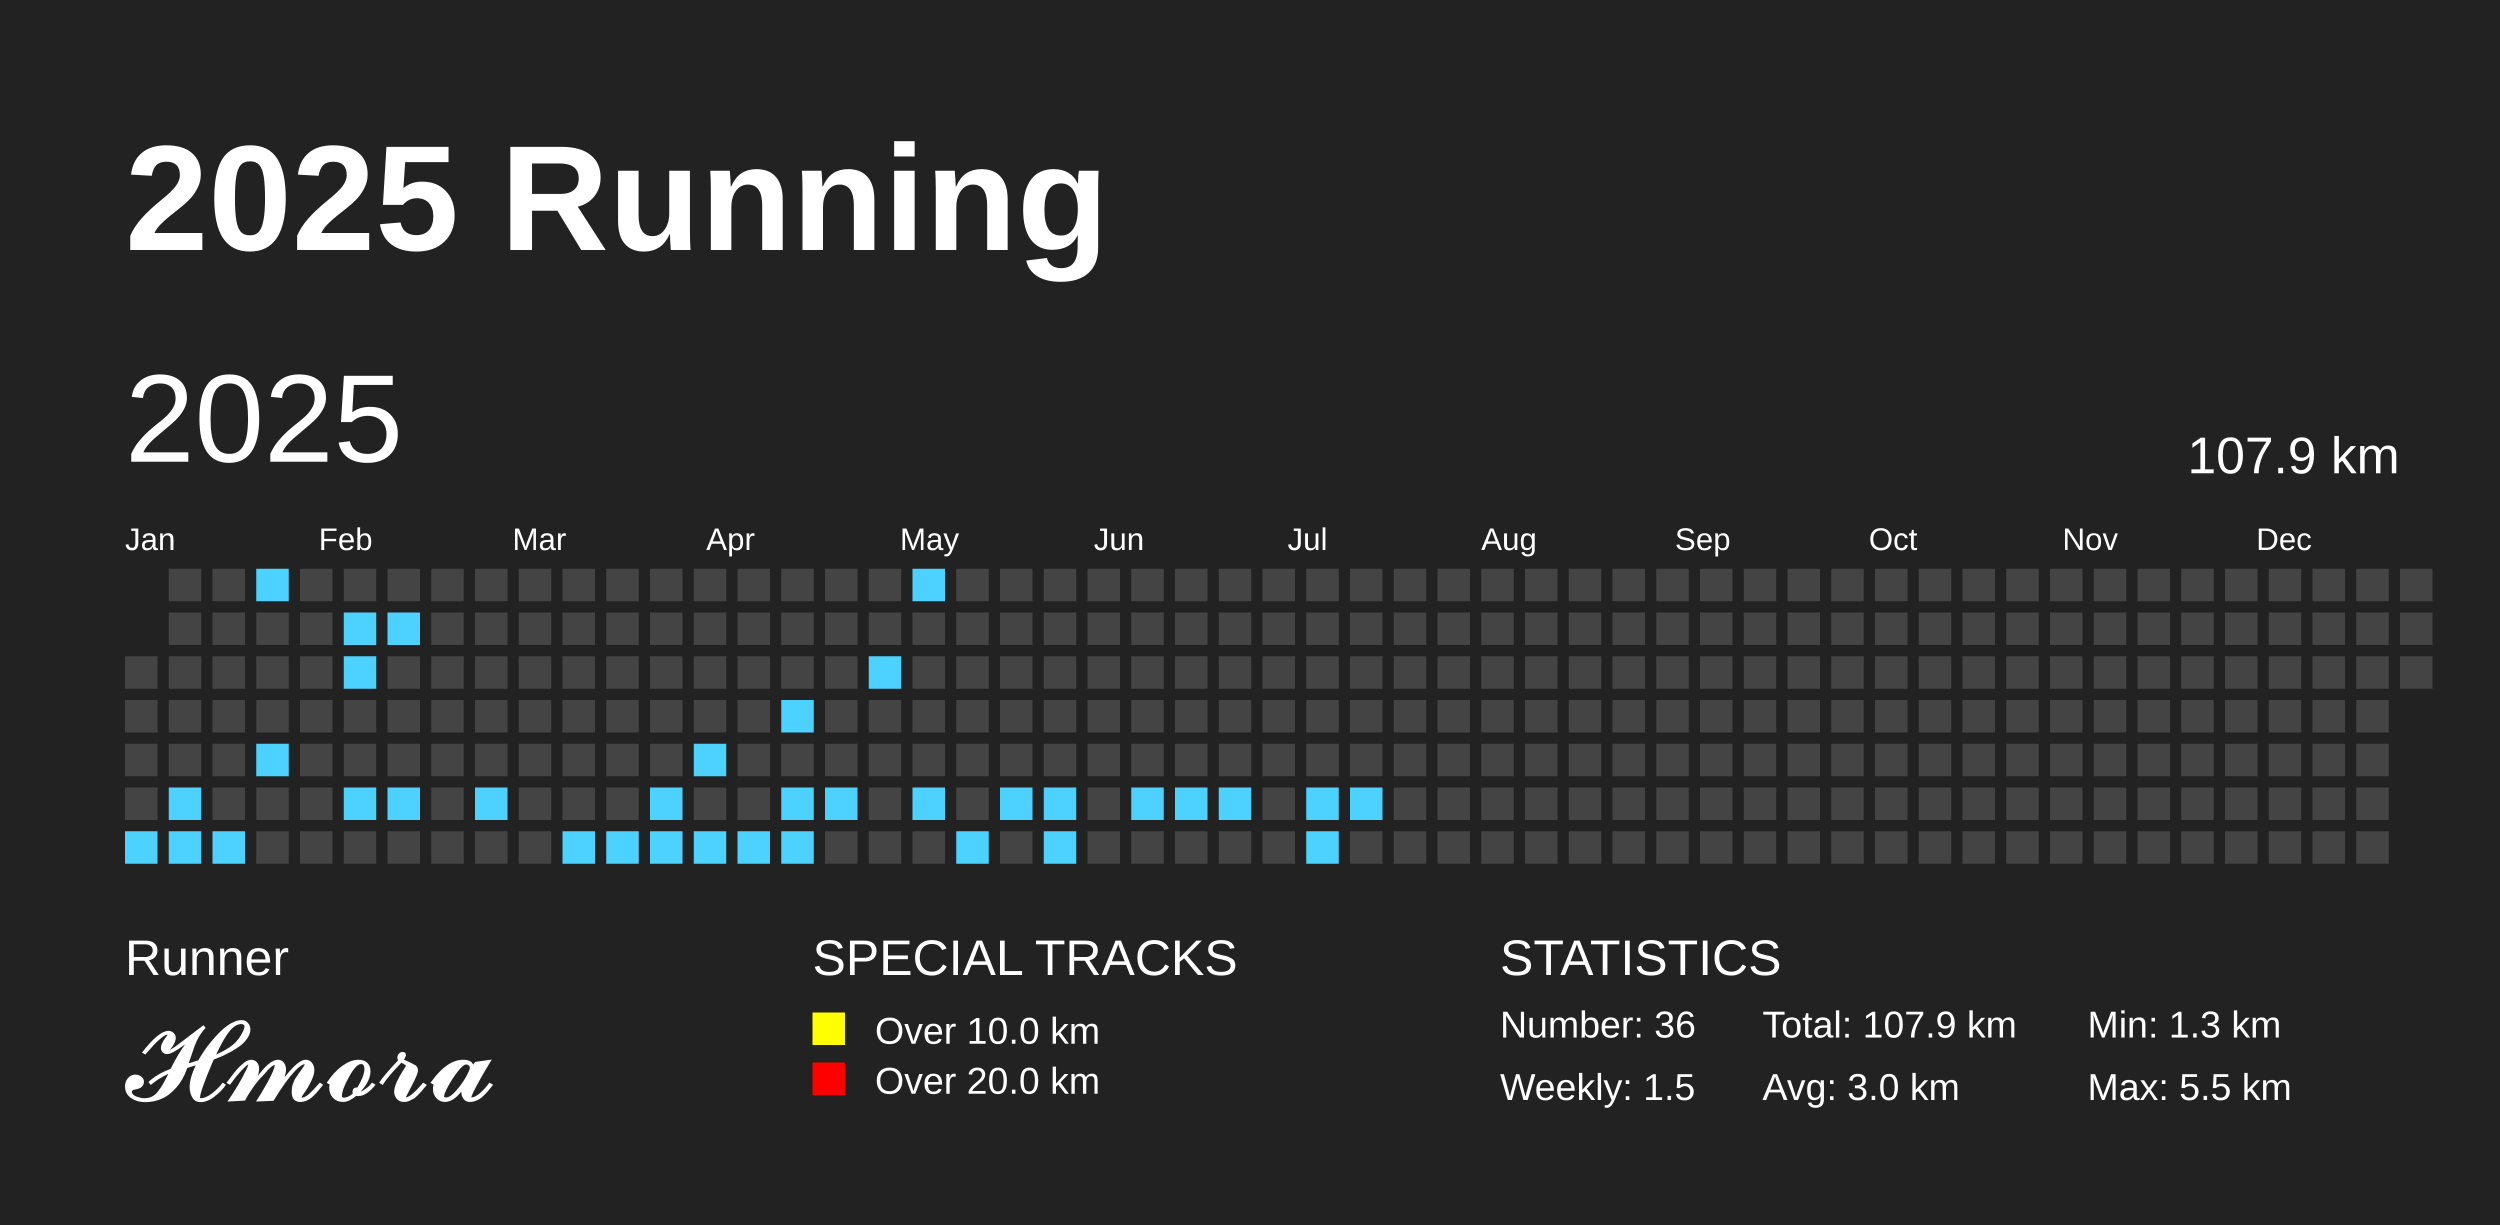
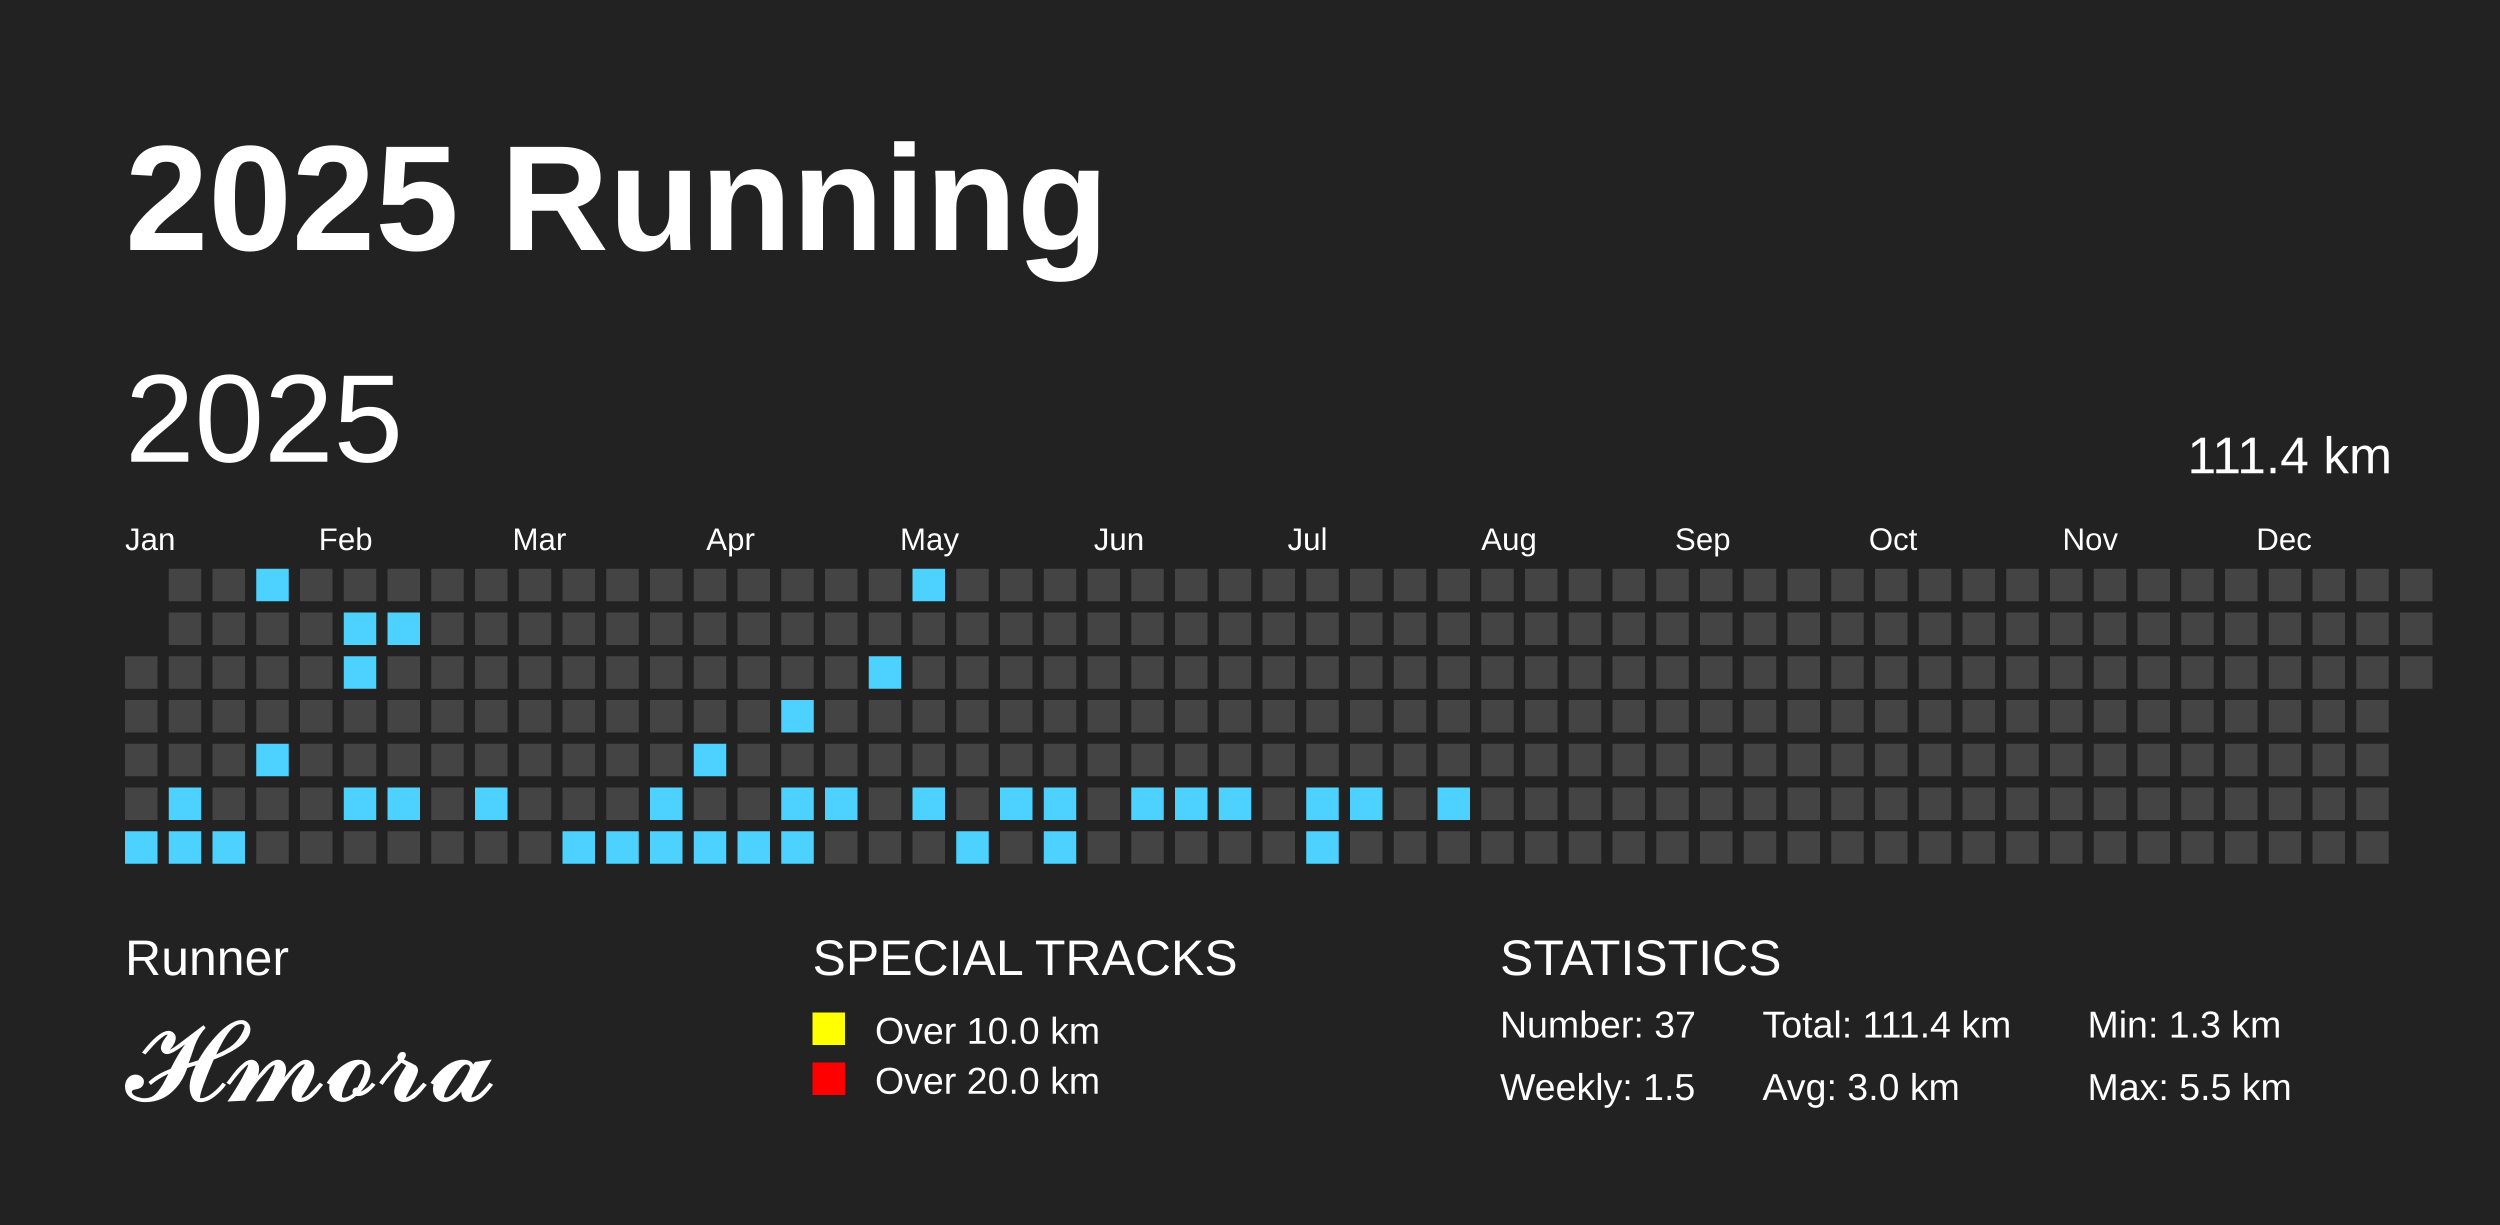
<svg xmlns="http://www.w3.org/2000/svg" baseProfile="full" height="98mm" version="1.1" viewBox="0,0,200,98" width="200mm">
  <defs />
  <rect fill="#222222" height="98" width="200" x="0" y="0" />
  <text fill="#FFFFFF" style="font-size:12px; font-family:Arial; font-weight:bold;" x="10" y="20">2025 Running</text>
  <text fill="#FFFFFF" style="font-size:4px; font-family:Arial" x="10" y="78">Runner</text>
  <text fill="#FFFFFF" style="font-size:9px; font-family:Arial" x="10" y="88">𝓗𝓶𝓸𝓻𝓪</text>
  <text fill="#FFFFFF" style="font-size:4px; font-family:Arial" x="65" y="78">SPECIAL TRACKS</text>
  <rect fill="yellow" height="2.6" width="2.6" x="65" y="81" />
  <text fill="#FFFFFF" style="font-size:3px; font-family:Arial" x="70" y="83.5">Over 10.0 km</text>
  <rect fill="red" height="2.6" width="2.6" x="65" y="85" />
  <text fill="#FFFFFF" style="font-size:3px; font-family:Arial" x="70" y="87.5">Over 20.0 km</text>
  <text fill="#FFFFFF" style="font-size:4px; font-family:Arial" x="120" y="78">STATISTICS</text>
-   <text fill="#FFFFFF" style="font-size:3px; font-family:Arial" x="120" y="83">Number: 36</text>
+   <text fill="#FFFFFF" style="font-size:3px; font-family:Arial" x="120" y="83">Number: 37</text>
  <text fill="#FFFFFF" style="font-size:3px; font-family:Arial" x="120" y="88">Weekly: 1.5</text>
-   <text fill="#FFFFFF" style="font-size:3px; font-family:Arial" x="141" y="83">Total: 107.9 km</text>
+   <text fill="#FFFFFF" style="font-size:3px; font-family:Arial" x="141" y="83">Total: 111.4 km</text>
  <text fill="#FFFFFF" style="font-size:3px; font-family:Arial" x="141" y="88">Avg: 3.0 km</text>
  <text fill="#FFFFFF" style="font-size:3px; font-family:Arial" x="167" y="83">Min: 1.3 km</text>
  <text fill="#FFFFFF" style="font-size:3px; font-family:Arial" x="167" y="88">Max: 5.5 km</text>
  <text dominant-baseline="hanging" fill="#FFFFFF" style="font-size:10.0px; font-family:Arial;" x="10" y="30">2025</text>
-   <text dominant-baseline="hanging" fill="#FFFFFF" style="font-size:4.125px; font-family:Arial;" x="175" y="35">107.9 km</text>
+   <text dominant-baseline="hanging" fill="#FFFFFF" style="font-size:4.125px; font-family:Arial;" x="175" y="35">111.4 km</text>
  <text fill="#FFFFFF" style="font-size:2.5px; font-family:Arial" x="10.0" y="44">Jan</text>
  <text fill="#FFFFFF" style="font-size:2.5px; font-family:Arial" x="25.5" y="44">Feb</text>
  <text fill="#FFFFFF" style="font-size:2.5px; font-family:Arial" x="41.0" y="44">Mar</text>
  <text fill="#FFFFFF" style="font-size:2.5px; font-family:Arial" x="56.5" y="44">Apr</text>
  <text fill="#FFFFFF" style="font-size:2.5px; font-family:Arial" x="72.0" y="44">May</text>
  <text fill="#FFFFFF" style="font-size:2.5px; font-family:Arial" x="87.5" y="44">Jun</text>
  <text fill="#FFFFFF" style="font-size:2.5px; font-family:Arial" x="103.0" y="44">Jul</text>
  <text fill="#FFFFFF" style="font-size:2.5px; font-family:Arial" x="118.5" y="44">Aug</text>
  <text fill="#FFFFFF" style="font-size:2.5px; font-family:Arial" x="134.0" y="44">Sep</text>
  <text fill="#FFFFFF" style="font-size:2.5px; font-family:Arial" x="149.5" y="44">Oct</text>
  <text fill="#FFFFFF" style="font-size:2.5px; font-family:Arial" x="165.0" y="44">Nov</text>
  <text fill="#FFFFFF" style="font-size:2.5px; font-family:Arial" x="180.5" y="44">Dec</text>
  <rect fill="#444444" height="2.6" width="2.6" x="10.0" y="52.5" />
  <rect fill="#444444" height="2.6" width="2.6" x="10.0" y="56.0" />
  <rect fill="#444444" height="2.6" width="2.6" x="10.0" y="59.5" />
  <rect fill="#444444" height="2.6" width="2.6" x="10.0" y="63.0" />
  <rect fill="#4DD2FF" height="2.6" width="2.6" x="10.0" y="66.5" />
  <rect fill="#444444" height="2.6" width="2.6" x="13.5" y="45.5" />
  <rect fill="#444444" height="2.6" width="2.6" x="13.5" y="49.0" />
  <rect fill="#444444" height="2.6" width="2.6" x="13.5" y="52.5" />
  <rect fill="#444444" height="2.6" width="2.6" x="13.5" y="56.0" />
  <rect fill="#444444" height="2.6" width="2.6" x="13.5" y="59.5" />
  <rect fill="#4DD2FF" height="2.6" width="2.6" x="13.5" y="63.0" />
  <rect fill="#4DD2FF" height="2.6" width="2.6" x="13.5" y="66.5" />
  <rect fill="#444444" height="2.6" width="2.6" x="17.0" y="45.5" />
  <rect fill="#444444" height="2.6" width="2.6" x="17.0" y="49.0" />
  <rect fill="#444444" height="2.6" width="2.6" x="17.0" y="52.5" />
  <rect fill="#444444" height="2.6" width="2.6" x="17.0" y="56.0" />
  <rect fill="#444444" height="2.6" width="2.6" x="17.0" y="59.5" />
  <rect fill="#444444" height="2.6" width="2.6" x="17.0" y="63.0" />
  <rect fill="#4DD2FF" height="2.6" width="2.6" x="17.0" y="66.5" />
  <rect fill="#4DD2FF" height="2.6" width="2.6" x="20.5" y="45.5" />
  <rect fill="#444444" height="2.6" width="2.6" x="20.5" y="49.0" />
  <rect fill="#444444" height="2.6" width="2.6" x="20.5" y="52.5" />
  <rect fill="#444444" height="2.6" width="2.6" x="20.5" y="56.0" />
  <rect fill="#4DD2FF" height="2.6" width="2.6" x="20.5" y="59.5" />
  <rect fill="#444444" height="2.6" width="2.6" x="20.5" y="63.0" />
  <rect fill="#444444" height="2.6" width="2.6" x="20.5" y="66.5" />
  <rect fill="#444444" height="2.6" width="2.6" x="24.0" y="45.5" />
  <rect fill="#444444" height="2.6" width="2.6" x="24.0" y="49.0" />
  <rect fill="#444444" height="2.6" width="2.6" x="24.0" y="52.5" />
  <rect fill="#444444" height="2.6" width="2.6" x="24.0" y="56.0" />
  <rect fill="#444444" height="2.6" width="2.6" x="24.0" y="59.5" />
  <rect fill="#444444" height="2.6" width="2.6" x="24.0" y="63.0" />
  <rect fill="#444444" height="2.6" width="2.6" x="24.0" y="66.5" />
  <rect fill="#444444" height="2.6" width="2.6" x="27.5" y="45.5" />
  <rect fill="#4DD2FF" height="2.6" width="2.6" x="27.5" y="49.0" />
  <rect fill="#4DD2FF" height="2.6" width="2.6" x="27.5" y="52.5" />
  <rect fill="#444444" height="2.6" width="2.6" x="27.5" y="56.0" />
  <rect fill="#444444" height="2.6" width="2.6" x="27.5" y="59.5" />
  <rect fill="#4DD2FF" height="2.6" width="2.6" x="27.5" y="63.0" />
  <rect fill="#444444" height="2.6" width="2.6" x="27.5" y="66.5" />
  <rect fill="#444444" height="2.6" width="2.6" x="31.0" y="45.5" />
  <rect fill="#4DD2FF" height="2.6" width="2.6" x="31.0" y="49.0" />
  <rect fill="#444444" height="2.6" width="2.6" x="31.0" y="52.5" />
  <rect fill="#444444" height="2.6" width="2.6" x="31.0" y="56.0" />
  <rect fill="#444444" height="2.6" width="2.6" x="31.0" y="59.5" />
  <rect fill="#4DD2FF" height="2.6" width="2.6" x="31.0" y="63.0" />
  <rect fill="#444444" height="2.6" width="2.6" x="31.0" y="66.5" />
  <rect fill="#444444" height="2.6" width="2.6" x="34.5" y="45.5" />
  <rect fill="#444444" height="2.6" width="2.6" x="34.5" y="49.0" />
  <rect fill="#444444" height="2.6" width="2.6" x="34.5" y="52.5" />
  <rect fill="#444444" height="2.6" width="2.6" x="34.5" y="56.0" />
  <rect fill="#444444" height="2.6" width="2.6" x="34.5" y="59.5" />
  <rect fill="#444444" height="2.6" width="2.6" x="34.5" y="63.0" />
  <rect fill="#444444" height="2.6" width="2.6" x="34.5" y="66.5" />
  <rect fill="#444444" height="2.6" width="2.6" x="38.0" y="45.5" />
  <rect fill="#444444" height="2.6" width="2.6" x="38.0" y="49.0" />
  <rect fill="#444444" height="2.6" width="2.6" x="38.0" y="52.5" />
  <rect fill="#444444" height="2.6" width="2.6" x="38.0" y="56.0" />
  <rect fill="#444444" height="2.6" width="2.6" x="38.0" y="59.5" />
  <rect fill="#4DD2FF" height="2.6" width="2.6" x="38.0" y="63.0" />
  <rect fill="#444444" height="2.6" width="2.6" x="38.0" y="66.5" />
  <rect fill="#444444" height="2.6" width="2.6" x="41.5" y="45.5" />
  <rect fill="#444444" height="2.6" width="2.6" x="41.5" y="49.0" />
  <rect fill="#444444" height="2.6" width="2.6" x="41.5" y="52.5" />
  <rect fill="#444444" height="2.6" width="2.6" x="41.5" y="56.0" />
  <rect fill="#444444" height="2.6" width="2.6" x="41.5" y="59.5" />
  <rect fill="#444444" height="2.6" width="2.6" x="41.5" y="63.0" />
  <rect fill="#444444" height="2.6" width="2.6" x="41.5" y="66.5" />
  <rect fill="#444444" height="2.6" width="2.6" x="45.0" y="45.5" />
  <rect fill="#444444" height="2.6" width="2.6" x="45.0" y="49.0" />
  <rect fill="#444444" height="2.6" width="2.6" x="45.0" y="52.5" />
  <rect fill="#444444" height="2.6" width="2.6" x="45.0" y="56.0" />
  <rect fill="#444444" height="2.6" width="2.6" x="45.0" y="59.5" />
  <rect fill="#444444" height="2.6" width="2.6" x="45.0" y="63.0" />
  <rect fill="#4DD2FF" height="2.6" width="2.6" x="45.0" y="66.5" />
  <rect fill="#444444" height="2.6" width="2.6" x="48.5" y="45.5" />
  <rect fill="#444444" height="2.6" width="2.6" x="48.5" y="49.0" />
  <rect fill="#444444" height="2.6" width="2.6" x="48.5" y="52.5" />
  <rect fill="#444444" height="2.6" width="2.6" x="48.5" y="56.0" />
  <rect fill="#444444" height="2.6" width="2.6" x="48.5" y="59.5" />
  <rect fill="#444444" height="2.6" width="2.6" x="48.5" y="63.0" />
  <rect fill="#4DD2FF" height="2.6" width="2.6" x="48.5" y="66.5" />
  <rect fill="#444444" height="2.6" width="2.6" x="52.0" y="45.5" />
  <rect fill="#444444" height="2.6" width="2.6" x="52.0" y="49.0" />
  <rect fill="#444444" height="2.6" width="2.6" x="52.0" y="52.5" />
  <rect fill="#444444" height="2.6" width="2.6" x="52.0" y="56.0" />
  <rect fill="#444444" height="2.6" width="2.6" x="52.0" y="59.5" />
  <rect fill="#4DD2FF" height="2.6" width="2.6" x="52.0" y="63.0" />
  <rect fill="#4DD2FF" height="2.6" width="2.6" x="52.0" y="66.5" />
  <rect fill="#444444" height="2.6" width="2.6" x="55.5" y="45.5" />
  <rect fill="#444444" height="2.6" width="2.6" x="55.5" y="49.0" />
  <rect fill="#444444" height="2.6" width="2.6" x="55.5" y="52.5" />
  <rect fill="#444444" height="2.6" width="2.6" x="55.5" y="56.0" />
  <rect fill="#4DD2FF" height="2.6" width="2.6" x="55.5" y="59.5" />
  <rect fill="#444444" height="2.6" width="2.6" x="55.5" y="63.0" />
  <rect fill="#4DD2FF" height="2.6" width="2.6" x="55.5" y="66.5" />
  <rect fill="#444444" height="2.6" width="2.6" x="59.0" y="45.5" />
  <rect fill="#444444" height="2.6" width="2.6" x="59.0" y="49.0" />
  <rect fill="#444444" height="2.6" width="2.6" x="59.0" y="52.5" />
  <rect fill="#444444" height="2.6" width="2.6" x="59.0" y="56.0" />
  <rect fill="#444444" height="2.6" width="2.6" x="59.0" y="59.5" />
  <rect fill="#444444" height="2.6" width="2.6" x="59.0" y="63.0" />
  <rect fill="#4DD2FF" height="2.6" width="2.6" x="59.0" y="66.5" />
  <rect fill="#444444" height="2.6" width="2.6" x="62.5" y="45.5" />
  <rect fill="#444444" height="2.6" width="2.6" x="62.5" y="49.0" />
  <rect fill="#444444" height="2.6" width="2.6" x="62.5" y="52.5" />
  <rect fill="#4DD2FF" height="2.6" width="2.6" x="62.5" y="56.0" />
  <rect fill="#444444" height="2.6" width="2.6" x="62.5" y="59.5" />
  <rect fill="#4DD2FF" height="2.6" width="2.6" x="62.5" y="63.0" />
  <rect fill="#4DD2FF" height="2.6" width="2.6" x="62.5" y="66.5" />
  <rect fill="#444444" height="2.6" width="2.6" x="66.0" y="45.5" />
  <rect fill="#444444" height="2.6" width="2.6" x="66.0" y="49.0" />
  <rect fill="#444444" height="2.6" width="2.6" x="66.0" y="52.5" />
  <rect fill="#444444" height="2.6" width="2.6" x="66.0" y="56.0" />
  <rect fill="#444444" height="2.6" width="2.6" x="66.0" y="59.5" />
  <rect fill="#4DD2FF" height="2.6" width="2.6" x="66.0" y="63.0" />
  <rect fill="#444444" height="2.6" width="2.6" x="66.0" y="66.5" />
  <rect fill="#444444" height="2.6" width="2.6" x="69.5" y="45.5" />
  <rect fill="#444444" height="2.6" width="2.6" x="69.5" y="49.0" />
  <rect fill="#4DD2FF" height="2.6" width="2.6" x="69.5" y="52.5" />
  <rect fill="#444444" height="2.6" width="2.6" x="69.5" y="56.0" />
  <rect fill="#444444" height="2.6" width="2.6" x="69.5" y="59.5" />
  <rect fill="#444444" height="2.6" width="2.6" x="69.5" y="63.0" />
  <rect fill="#444444" height="2.6" width="2.6" x="69.5" y="66.5" />
  <rect fill="#4DD2FF" height="2.6" width="2.6" x="73.0" y="45.5" />
  <rect fill="#444444" height="2.6" width="2.6" x="73.0" y="49.0" />
  <rect fill="#444444" height="2.6" width="2.6" x="73.0" y="52.5" />
  <rect fill="#444444" height="2.6" width="2.6" x="73.0" y="56.0" />
  <rect fill="#444444" height="2.6" width="2.6" x="73.0" y="59.5" />
  <rect fill="#4DD2FF" height="2.6" width="2.6" x="73.0" y="63.0" />
  <rect fill="#444444" height="2.6" width="2.6" x="73.0" y="66.5" />
  <rect fill="#444444" height="2.6" width="2.6" x="76.5" y="45.5" />
  <rect fill="#444444" height="2.6" width="2.6" x="76.5" y="49.0" />
  <rect fill="#444444" height="2.6" width="2.6" x="76.5" y="52.5" />
  <rect fill="#444444" height="2.6" width="2.6" x="76.5" y="56.0" />
  <rect fill="#444444" height="2.6" width="2.6" x="76.5" y="59.5" />
  <rect fill="#444444" height="2.6" width="2.6" x="76.5" y="63.0" />
  <rect fill="#4DD2FF" height="2.6" width="2.6" x="76.5" y="66.5" />
  <rect fill="#444444" height="2.6" width="2.6" x="80.0" y="45.5" />
  <rect fill="#444444" height="2.6" width="2.6" x="80.0" y="49.0" />
  <rect fill="#444444" height="2.6" width="2.6" x="80.0" y="52.5" />
  <rect fill="#444444" height="2.6" width="2.6" x="80.0" y="56.0" />
  <rect fill="#444444" height="2.6" width="2.6" x="80.0" y="59.5" />
  <rect fill="#4DD2FF" height="2.6" width="2.6" x="80.0" y="63.0" />
  <rect fill="#444444" height="2.6" width="2.6" x="80.0" y="66.5" />
  <rect fill="#444444" height="2.6" width="2.6" x="83.5" y="45.5" />
  <rect fill="#444444" height="2.6" width="2.6" x="83.5" y="49.0" />
  <rect fill="#444444" height="2.6" width="2.6" x="83.5" y="52.5" />
  <rect fill="#444444" height="2.6" width="2.6" x="83.5" y="56.0" />
  <rect fill="#444444" height="2.6" width="2.6" x="83.5" y="59.5" />
  <rect fill="#4DD2FF" height="2.6" width="2.6" x="83.5" y="63.0" />
  <rect fill="#4DD2FF" height="2.6" width="2.6" x="83.5" y="66.5" />
  <rect fill="#444444" height="2.6" width="2.6" x="87.0" y="45.5" />
  <rect fill="#444444" height="2.6" width="2.6" x="87.0" y="49.0" />
  <rect fill="#444444" height="2.6" width="2.6" x="87.0" y="52.5" />
  <rect fill="#444444" height="2.6" width="2.6" x="87.0" y="56.0" />
  <rect fill="#444444" height="2.6" width="2.6" x="87.0" y="59.5" />
  <rect fill="#444444" height="2.6" width="2.6" x="87.0" y="63.0" />
  <rect fill="#444444" height="2.6" width="2.6" x="87.0" y="66.5" />
  <rect fill="#444444" height="2.6" width="2.6" x="90.5" y="45.5" />
  <rect fill="#444444" height="2.6" width="2.6" x="90.5" y="49.0" />
  <rect fill="#444444" height="2.6" width="2.6" x="90.5" y="52.5" />
  <rect fill="#444444" height="2.6" width="2.6" x="90.5" y="56.0" />
  <rect fill="#444444" height="2.6" width="2.6" x="90.5" y="59.5" />
  <rect fill="#4DD2FF" height="2.6" width="2.6" x="90.5" y="63.0" />
  <rect fill="#444444" height="2.6" width="2.6" x="90.5" y="66.5" />
  <rect fill="#444444" height="2.6" width="2.6" x="94.0" y="45.5" />
  <rect fill="#444444" height="2.6" width="2.6" x="94.0" y="49.0" />
  <rect fill="#444444" height="2.6" width="2.6" x="94.0" y="52.5" />
  <rect fill="#444444" height="2.6" width="2.6" x="94.0" y="56.0" />
  <rect fill="#444444" height="2.6" width="2.6" x="94.0" y="59.5" />
  <rect fill="#4DD2FF" height="2.6" width="2.6" x="94.0" y="63.0" />
  <rect fill="#444444" height="2.6" width="2.6" x="94.0" y="66.5" />
  <rect fill="#444444" height="2.6" width="2.6" x="97.5" y="45.5" />
  <rect fill="#444444" height="2.6" width="2.6" x="97.5" y="49.0" />
  <rect fill="#444444" height="2.6" width="2.6" x="97.5" y="52.5" />
  <rect fill="#444444" height="2.6" width="2.6" x="97.5" y="56.0" />
  <rect fill="#444444" height="2.6" width="2.6" x="97.5" y="59.5" />
  <rect fill="#4DD2FF" height="2.6" width="2.6" x="97.5" y="63.0" />
  <rect fill="#444444" height="2.6" width="2.6" x="97.5" y="66.5" />
  <rect fill="#444444" height="2.6" width="2.6" x="101.0" y="45.5" />
  <rect fill="#444444" height="2.6" width="2.6" x="101.0" y="49.0" />
  <rect fill="#444444" height="2.6" width="2.6" x="101.0" y="52.5" />
  <rect fill="#444444" height="2.6" width="2.6" x="101.0" y="56.0" />
  <rect fill="#444444" height="2.6" width="2.6" x="101.0" y="59.5" />
  <rect fill="#444444" height="2.6" width="2.6" x="101.0" y="63.0" />
  <rect fill="#444444" height="2.6" width="2.6" x="101.0" y="66.5" />
  <rect fill="#444444" height="2.6" width="2.6" x="104.5" y="45.5" />
  <rect fill="#444444" height="2.6" width="2.6" x="104.5" y="49.0" />
  <rect fill="#444444" height="2.6" width="2.6" x="104.5" y="52.5" />
  <rect fill="#444444" height="2.6" width="2.6" x="104.5" y="56.0" />
  <rect fill="#444444" height="2.6" width="2.6" x="104.5" y="59.5" />
  <rect fill="#4DD2FF" height="2.6" width="2.6" x="104.5" y="63.0" />
  <rect fill="#4DD2FF" height="2.6" width="2.6" x="104.5" y="66.5" />
  <rect fill="#444444" height="2.6" width="2.6" x="108.0" y="45.5" />
  <rect fill="#444444" height="2.6" width="2.6" x="108.0" y="49.0" />
  <rect fill="#444444" height="2.6" width="2.6" x="108.0" y="52.5" />
  <rect fill="#444444" height="2.6" width="2.6" x="108.0" y="56.0" />
  <rect fill="#444444" height="2.6" width="2.6" x="108.0" y="59.5" />
  <rect fill="#4DD2FF" height="2.6" width="2.6" x="108.0" y="63.0" />
  <rect fill="#444444" height="2.6" width="2.6" x="108.0" y="66.5" />
  <rect fill="#444444" height="2.6" width="2.6" x="111.5" y="45.5" />
  <rect fill="#444444" height="2.6" width="2.6" x="111.5" y="49.0" />
  <rect fill="#444444" height="2.6" width="2.6" x="111.5" y="52.5" />
  <rect fill="#444444" height="2.6" width="2.6" x="111.5" y="56.0" />
  <rect fill="#444444" height="2.6" width="2.6" x="111.5" y="59.5" />
  <rect fill="#444444" height="2.6" width="2.6" x="111.5" y="63.0" />
  <rect fill="#444444" height="2.6" width="2.6" x="111.5" y="66.5" />
  <rect fill="#444444" height="2.6" width="2.6" x="115.0" y="45.5" />
  <rect fill="#444444" height="2.6" width="2.6" x="115.0" y="49.0" />
  <rect fill="#444444" height="2.6" width="2.6" x="115.0" y="52.5" />
  <rect fill="#444444" height="2.6" width="2.6" x="115.0" y="56.0" />
  <rect fill="#444444" height="2.6" width="2.6" x="115.0" y="59.5" />
-   <rect fill="#444444" height="2.6" width="2.6" x="115.0" y="63.0" />
+   <rect fill="#4DD2FF" height="2.6" width="2.6" x="115.0" y="63.0" />
  <rect fill="#444444" height="2.6" width="2.6" x="115.0" y="66.5" />
  <rect fill="#444444" height="2.6" width="2.6" x="118.5" y="45.5" />
  <rect fill="#444444" height="2.6" width="2.6" x="118.5" y="49.0" />
  <rect fill="#444444" height="2.6" width="2.6" x="118.5" y="52.5" />
  <rect fill="#444444" height="2.6" width="2.6" x="118.5" y="56.0" />
  <rect fill="#444444" height="2.6" width="2.6" x="118.5" y="59.5" />
  <rect fill="#444444" height="2.6" width="2.6" x="118.5" y="63.0" />
  <rect fill="#444444" height="2.6" width="2.6" x="118.5" y="66.5" />
  <rect fill="#444444" height="2.6" width="2.6" x="122.0" y="45.5" />
  <rect fill="#444444" height="2.6" width="2.6" x="122.0" y="49.0" />
  <rect fill="#444444" height="2.6" width="2.6" x="122.0" y="52.5" />
  <rect fill="#444444" height="2.6" width="2.6" x="122.0" y="56.0" />
  <rect fill="#444444" height="2.6" width="2.6" x="122.0" y="59.5" />
  <rect fill="#444444" height="2.6" width="2.6" x="122.0" y="63.0" />
  <rect fill="#444444" height="2.6" width="2.6" x="122.0" y="66.5" />
  <rect fill="#444444" height="2.6" width="2.6" x="125.5" y="45.5" />
  <rect fill="#444444" height="2.6" width="2.6" x="125.5" y="49.0" />
  <rect fill="#444444" height="2.6" width="2.6" x="125.5" y="52.5" />
  <rect fill="#444444" height="2.6" width="2.6" x="125.5" y="56.0" />
  <rect fill="#444444" height="2.6" width="2.6" x="125.5" y="59.5" />
  <rect fill="#444444" height="2.6" width="2.6" x="125.5" y="63.0" />
  <rect fill="#444444" height="2.6" width="2.6" x="125.5" y="66.5" />
  <rect fill="#444444" height="2.6" width="2.6" x="129.0" y="45.5" />
  <rect fill="#444444" height="2.6" width="2.6" x="129.0" y="49.0" />
  <rect fill="#444444" height="2.6" width="2.6" x="129.0" y="52.5" />
  <rect fill="#444444" height="2.6" width="2.6" x="129.0" y="56.0" />
  <rect fill="#444444" height="2.6" width="2.6" x="129.0" y="59.5" />
  <rect fill="#444444" height="2.6" width="2.6" x="129.0" y="63.0" />
  <rect fill="#444444" height="2.6" width="2.6" x="129.0" y="66.5" />
  <rect fill="#444444" height="2.6" width="2.6" x="132.5" y="45.5" />
  <rect fill="#444444" height="2.6" width="2.6" x="132.5" y="49.0" />
  <rect fill="#444444" height="2.6" width="2.6" x="132.5" y="52.5" />
  <rect fill="#444444" height="2.6" width="2.6" x="132.5" y="56.0" />
  <rect fill="#444444" height="2.6" width="2.6" x="132.5" y="59.5" />
  <rect fill="#444444" height="2.6" width="2.6" x="132.5" y="63.0" />
  <rect fill="#444444" height="2.6" width="2.6" x="132.5" y="66.5" />
  <rect fill="#444444" height="2.6" width="2.6" x="136.0" y="45.5" />
  <rect fill="#444444" height="2.6" width="2.6" x="136.0" y="49.0" />
  <rect fill="#444444" height="2.6" width="2.6" x="136.0" y="52.5" />
  <rect fill="#444444" height="2.6" width="2.6" x="136.0" y="56.0" />
  <rect fill="#444444" height="2.6" width="2.6" x="136.0" y="59.5" />
  <rect fill="#444444" height="2.6" width="2.6" x="136.0" y="63.0" />
  <rect fill="#444444" height="2.6" width="2.6" x="136.0" y="66.5" />
  <rect fill="#444444" height="2.6" width="2.6" x="139.5" y="45.5" />
  <rect fill="#444444" height="2.6" width="2.6" x="139.5" y="49.0" />
  <rect fill="#444444" height="2.6" width="2.6" x="139.5" y="52.5" />
  <rect fill="#444444" height="2.6" width="2.6" x="139.5" y="56.0" />
  <rect fill="#444444" height="2.6" width="2.6" x="139.5" y="59.5" />
  <rect fill="#444444" height="2.6" width="2.6" x="139.5" y="63.0" />
  <rect fill="#444444" height="2.6" width="2.6" x="139.5" y="66.5" />
  <rect fill="#444444" height="2.6" width="2.6" x="143.0" y="45.5" />
  <rect fill="#444444" height="2.6" width="2.6" x="143.0" y="49.0" />
  <rect fill="#444444" height="2.6" width="2.6" x="143.0" y="52.5" />
  <rect fill="#444444" height="2.6" width="2.6" x="143.0" y="56.0" />
  <rect fill="#444444" height="2.6" width="2.6" x="143.0" y="59.5" />
  <rect fill="#444444" height="2.6" width="2.6" x="143.0" y="63.0" />
  <rect fill="#444444" height="2.6" width="2.6" x="143.0" y="66.5" />
  <rect fill="#444444" height="2.6" width="2.6" x="146.5" y="45.5" />
  <rect fill="#444444" height="2.6" width="2.6" x="146.5" y="49.0" />
  <rect fill="#444444" height="2.6" width="2.6" x="146.5" y="52.5" />
  <rect fill="#444444" height="2.6" width="2.6" x="146.5" y="56.0" />
  <rect fill="#444444" height="2.6" width="2.6" x="146.5" y="59.5" />
  <rect fill="#444444" height="2.6" width="2.6" x="146.5" y="63.0" />
  <rect fill="#444444" height="2.6" width="2.6" x="146.5" y="66.5" />
  <rect fill="#444444" height="2.6" width="2.6" x="150.0" y="45.5" />
  <rect fill="#444444" height="2.6" width="2.6" x="150.0" y="49.0" />
  <rect fill="#444444" height="2.6" width="2.6" x="150.0" y="52.5" />
  <rect fill="#444444" height="2.6" width="2.6" x="150.0" y="56.0" />
  <rect fill="#444444" height="2.6" width="2.6" x="150.0" y="59.5" />
  <rect fill="#444444" height="2.6" width="2.6" x="150.0" y="63.0" />
  <rect fill="#444444" height="2.6" width="2.6" x="150.0" y="66.5" />
  <rect fill="#444444" height="2.6" width="2.6" x="153.5" y="45.5" />
  <rect fill="#444444" height="2.6" width="2.6" x="153.5" y="49.0" />
  <rect fill="#444444" height="2.6" width="2.6" x="153.5" y="52.5" />
  <rect fill="#444444" height="2.6" width="2.6" x="153.5" y="56.0" />
  <rect fill="#444444" height="2.6" width="2.6" x="153.5" y="59.5" />
  <rect fill="#444444" height="2.6" width="2.6" x="153.5" y="63.0" />
  <rect fill="#444444" height="2.6" width="2.6" x="153.5" y="66.5" />
  <rect fill="#444444" height="2.6" width="2.6" x="157.0" y="45.5" />
  <rect fill="#444444" height="2.6" width="2.6" x="157.0" y="49.0" />
  <rect fill="#444444" height="2.6" width="2.6" x="157.0" y="52.5" />
  <rect fill="#444444" height="2.6" width="2.6" x="157.0" y="56.0" />
  <rect fill="#444444" height="2.6" width="2.6" x="157.0" y="59.5" />
  <rect fill="#444444" height="2.6" width="2.6" x="157.0" y="63.0" />
  <rect fill="#444444" height="2.6" width="2.6" x="157.0" y="66.5" />
  <rect fill="#444444" height="2.6" width="2.6" x="160.5" y="45.5" />
  <rect fill="#444444" height="2.6" width="2.6" x="160.5" y="49.0" />
  <rect fill="#444444" height="2.6" width="2.6" x="160.5" y="52.5" />
  <rect fill="#444444" height="2.6" width="2.6" x="160.5" y="56.0" />
  <rect fill="#444444" height="2.6" width="2.6" x="160.5" y="59.5" />
  <rect fill="#444444" height="2.6" width="2.6" x="160.5" y="63.0" />
  <rect fill="#444444" height="2.6" width="2.6" x="160.5" y="66.5" />
  <rect fill="#444444" height="2.6" width="2.6" x="164.0" y="45.5" />
  <rect fill="#444444" height="2.6" width="2.6" x="164.0" y="49.0" />
  <rect fill="#444444" height="2.6" width="2.6" x="164.0" y="52.5" />
  <rect fill="#444444" height="2.6" width="2.6" x="164.0" y="56.0" />
  <rect fill="#444444" height="2.6" width="2.6" x="164.0" y="59.5" />
  <rect fill="#444444" height="2.6" width="2.6" x="164.0" y="63.0" />
  <rect fill="#444444" height="2.6" width="2.6" x="164.0" y="66.5" />
  <rect fill="#444444" height="2.6" width="2.6" x="167.5" y="45.5" />
  <rect fill="#444444" height="2.6" width="2.6" x="167.5" y="49.0" />
  <rect fill="#444444" height="2.6" width="2.6" x="167.5" y="52.5" />
  <rect fill="#444444" height="2.6" width="2.6" x="167.5" y="56.0" />
  <rect fill="#444444" height="2.6" width="2.6" x="167.5" y="59.5" />
  <rect fill="#444444" height="2.6" width="2.6" x="167.5" y="63.0" />
  <rect fill="#444444" height="2.6" width="2.6" x="167.5" y="66.5" />
  <rect fill="#444444" height="2.6" width="2.6" x="171.0" y="45.5" />
  <rect fill="#444444" height="2.6" width="2.6" x="171.0" y="49.0" />
  <rect fill="#444444" height="2.6" width="2.6" x="171.0" y="52.5" />
  <rect fill="#444444" height="2.6" width="2.6" x="171.0" y="56.0" />
  <rect fill="#444444" height="2.6" width="2.6" x="171.0" y="59.5" />
  <rect fill="#444444" height="2.6" width="2.6" x="171.0" y="63.0" />
  <rect fill="#444444" height="2.6" width="2.6" x="171.0" y="66.5" />
  <rect fill="#444444" height="2.6" width="2.6" x="174.5" y="45.5" />
  <rect fill="#444444" height="2.6" width="2.6" x="174.5" y="49.0" />
  <rect fill="#444444" height="2.6" width="2.6" x="174.5" y="52.5" />
  <rect fill="#444444" height="2.6" width="2.6" x="174.5" y="56.0" />
  <rect fill="#444444" height="2.6" width="2.6" x="174.5" y="59.5" />
  <rect fill="#444444" height="2.6" width="2.6" x="174.5" y="63.0" />
  <rect fill="#444444" height="2.6" width="2.6" x="174.5" y="66.5" />
  <rect fill="#444444" height="2.6" width="2.6" x="178.0" y="45.5" />
  <rect fill="#444444" height="2.6" width="2.6" x="178.0" y="49.0" />
  <rect fill="#444444" height="2.6" width="2.6" x="178.0" y="52.5" />
  <rect fill="#444444" height="2.6" width="2.6" x="178.0" y="56.0" />
  <rect fill="#444444" height="2.6" width="2.6" x="178.0" y="59.5" />
  <rect fill="#444444" height="2.6" width="2.6" x="178.0" y="63.0" />
  <rect fill="#444444" height="2.6" width="2.6" x="178.0" y="66.5" />
  <rect fill="#444444" height="2.6" width="2.6" x="181.5" y="45.5" />
  <rect fill="#444444" height="2.6" width="2.6" x="181.5" y="49.0" />
  <rect fill="#444444" height="2.6" width="2.6" x="181.5" y="52.5" />
  <rect fill="#444444" height="2.6" width="2.6" x="181.5" y="56.0" />
  <rect fill="#444444" height="2.6" width="2.6" x="181.5" y="59.5" />
  <rect fill="#444444" height="2.6" width="2.6" x="181.5" y="63.0" />
  <rect fill="#444444" height="2.6" width="2.6" x="181.5" y="66.5" />
  <rect fill="#444444" height="2.6" width="2.6" x="185.0" y="45.5" />
  <rect fill="#444444" height="2.6" width="2.6" x="185.0" y="49.0" />
  <rect fill="#444444" height="2.6" width="2.6" x="185.0" y="52.5" />
  <rect fill="#444444" height="2.6" width="2.6" x="185.0" y="56.0" />
  <rect fill="#444444" height="2.6" width="2.6" x="185.0" y="59.5" />
  <rect fill="#444444" height="2.6" width="2.6" x="185.0" y="63.0" />
  <rect fill="#444444" height="2.6" width="2.6" x="185.0" y="66.5" />
  <rect fill="#444444" height="2.6" width="2.6" x="188.5" y="45.5" />
  <rect fill="#444444" height="2.6" width="2.6" x="188.5" y="49.0" />
  <rect fill="#444444" height="2.6" width="2.6" x="188.5" y="52.5" />
  <rect fill="#444444" height="2.6" width="2.6" x="188.5" y="56.0" />
  <rect fill="#444444" height="2.6" width="2.6" x="188.5" y="59.5" />
  <rect fill="#444444" height="2.6" width="2.6" x="188.5" y="63.0" />
  <rect fill="#444444" height="2.6" width="2.6" x="188.5" y="66.5" />
  <rect fill="#444444" height="2.6" width="2.6" x="192.0" y="45.5" />
  <rect fill="#444444" height="2.6" width="2.6" x="192.0" y="49.0" />
  <rect fill="#444444" height="2.6" width="2.6" x="192.0" y="52.5" />
</svg>
